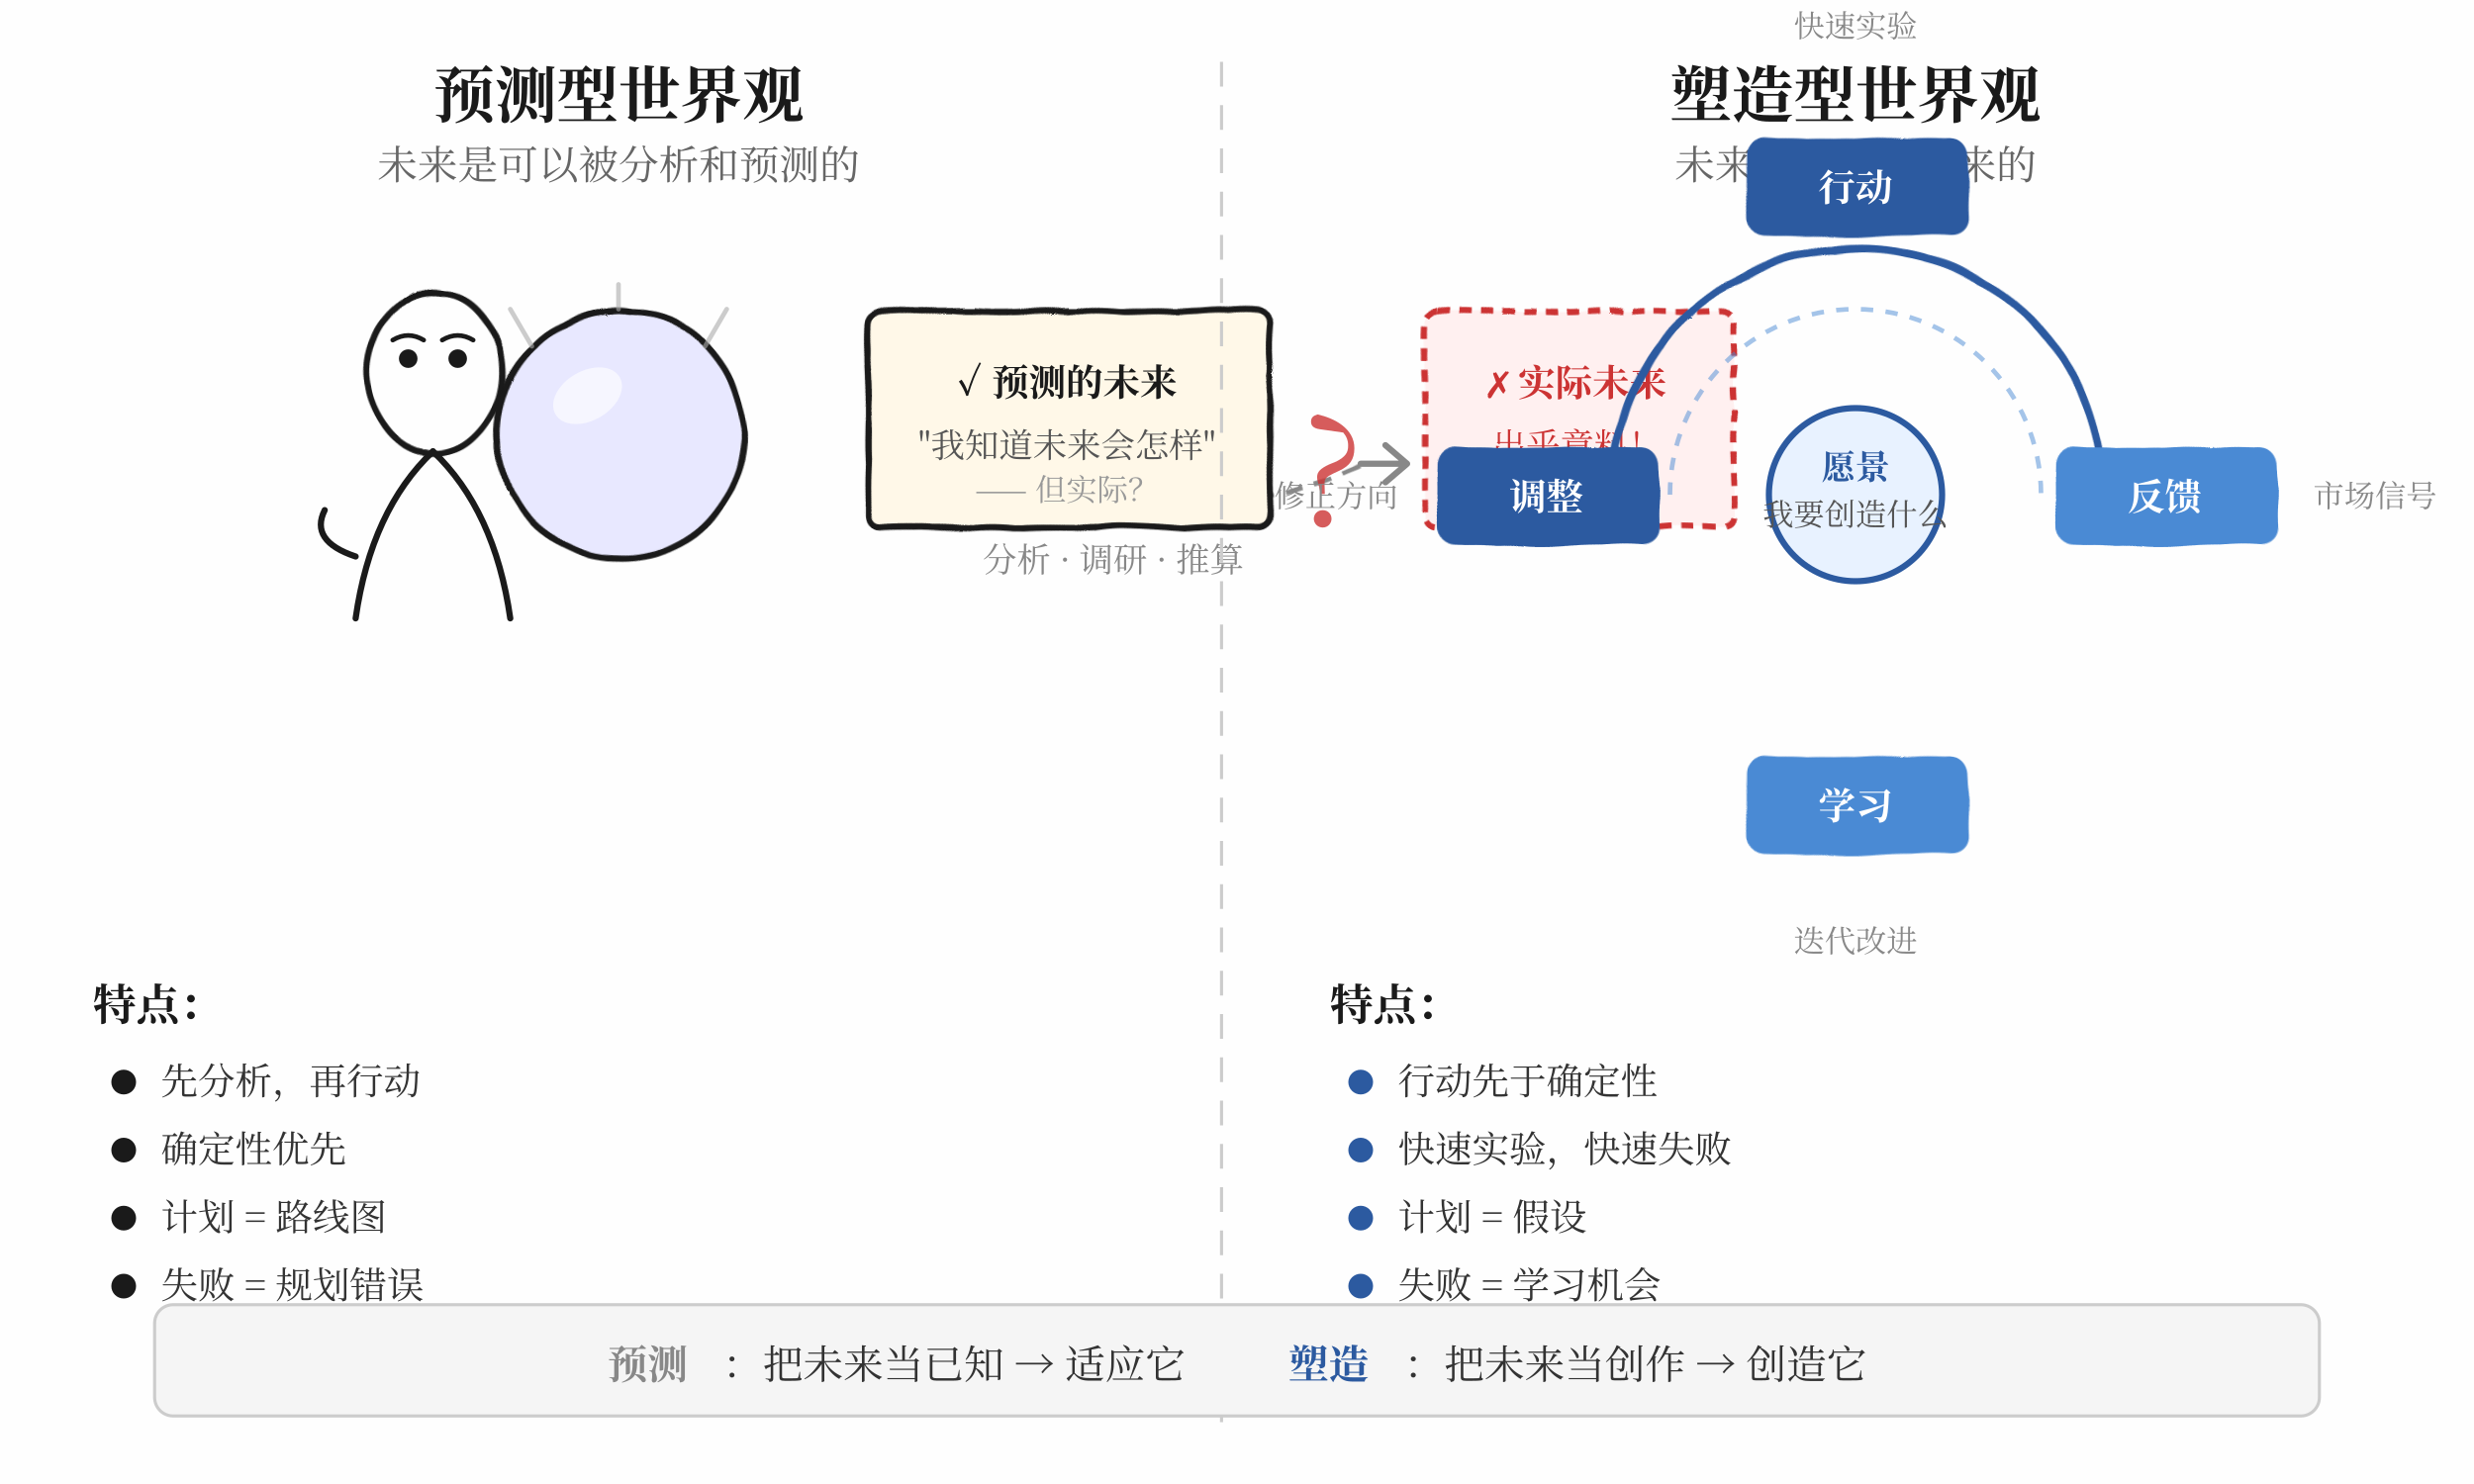
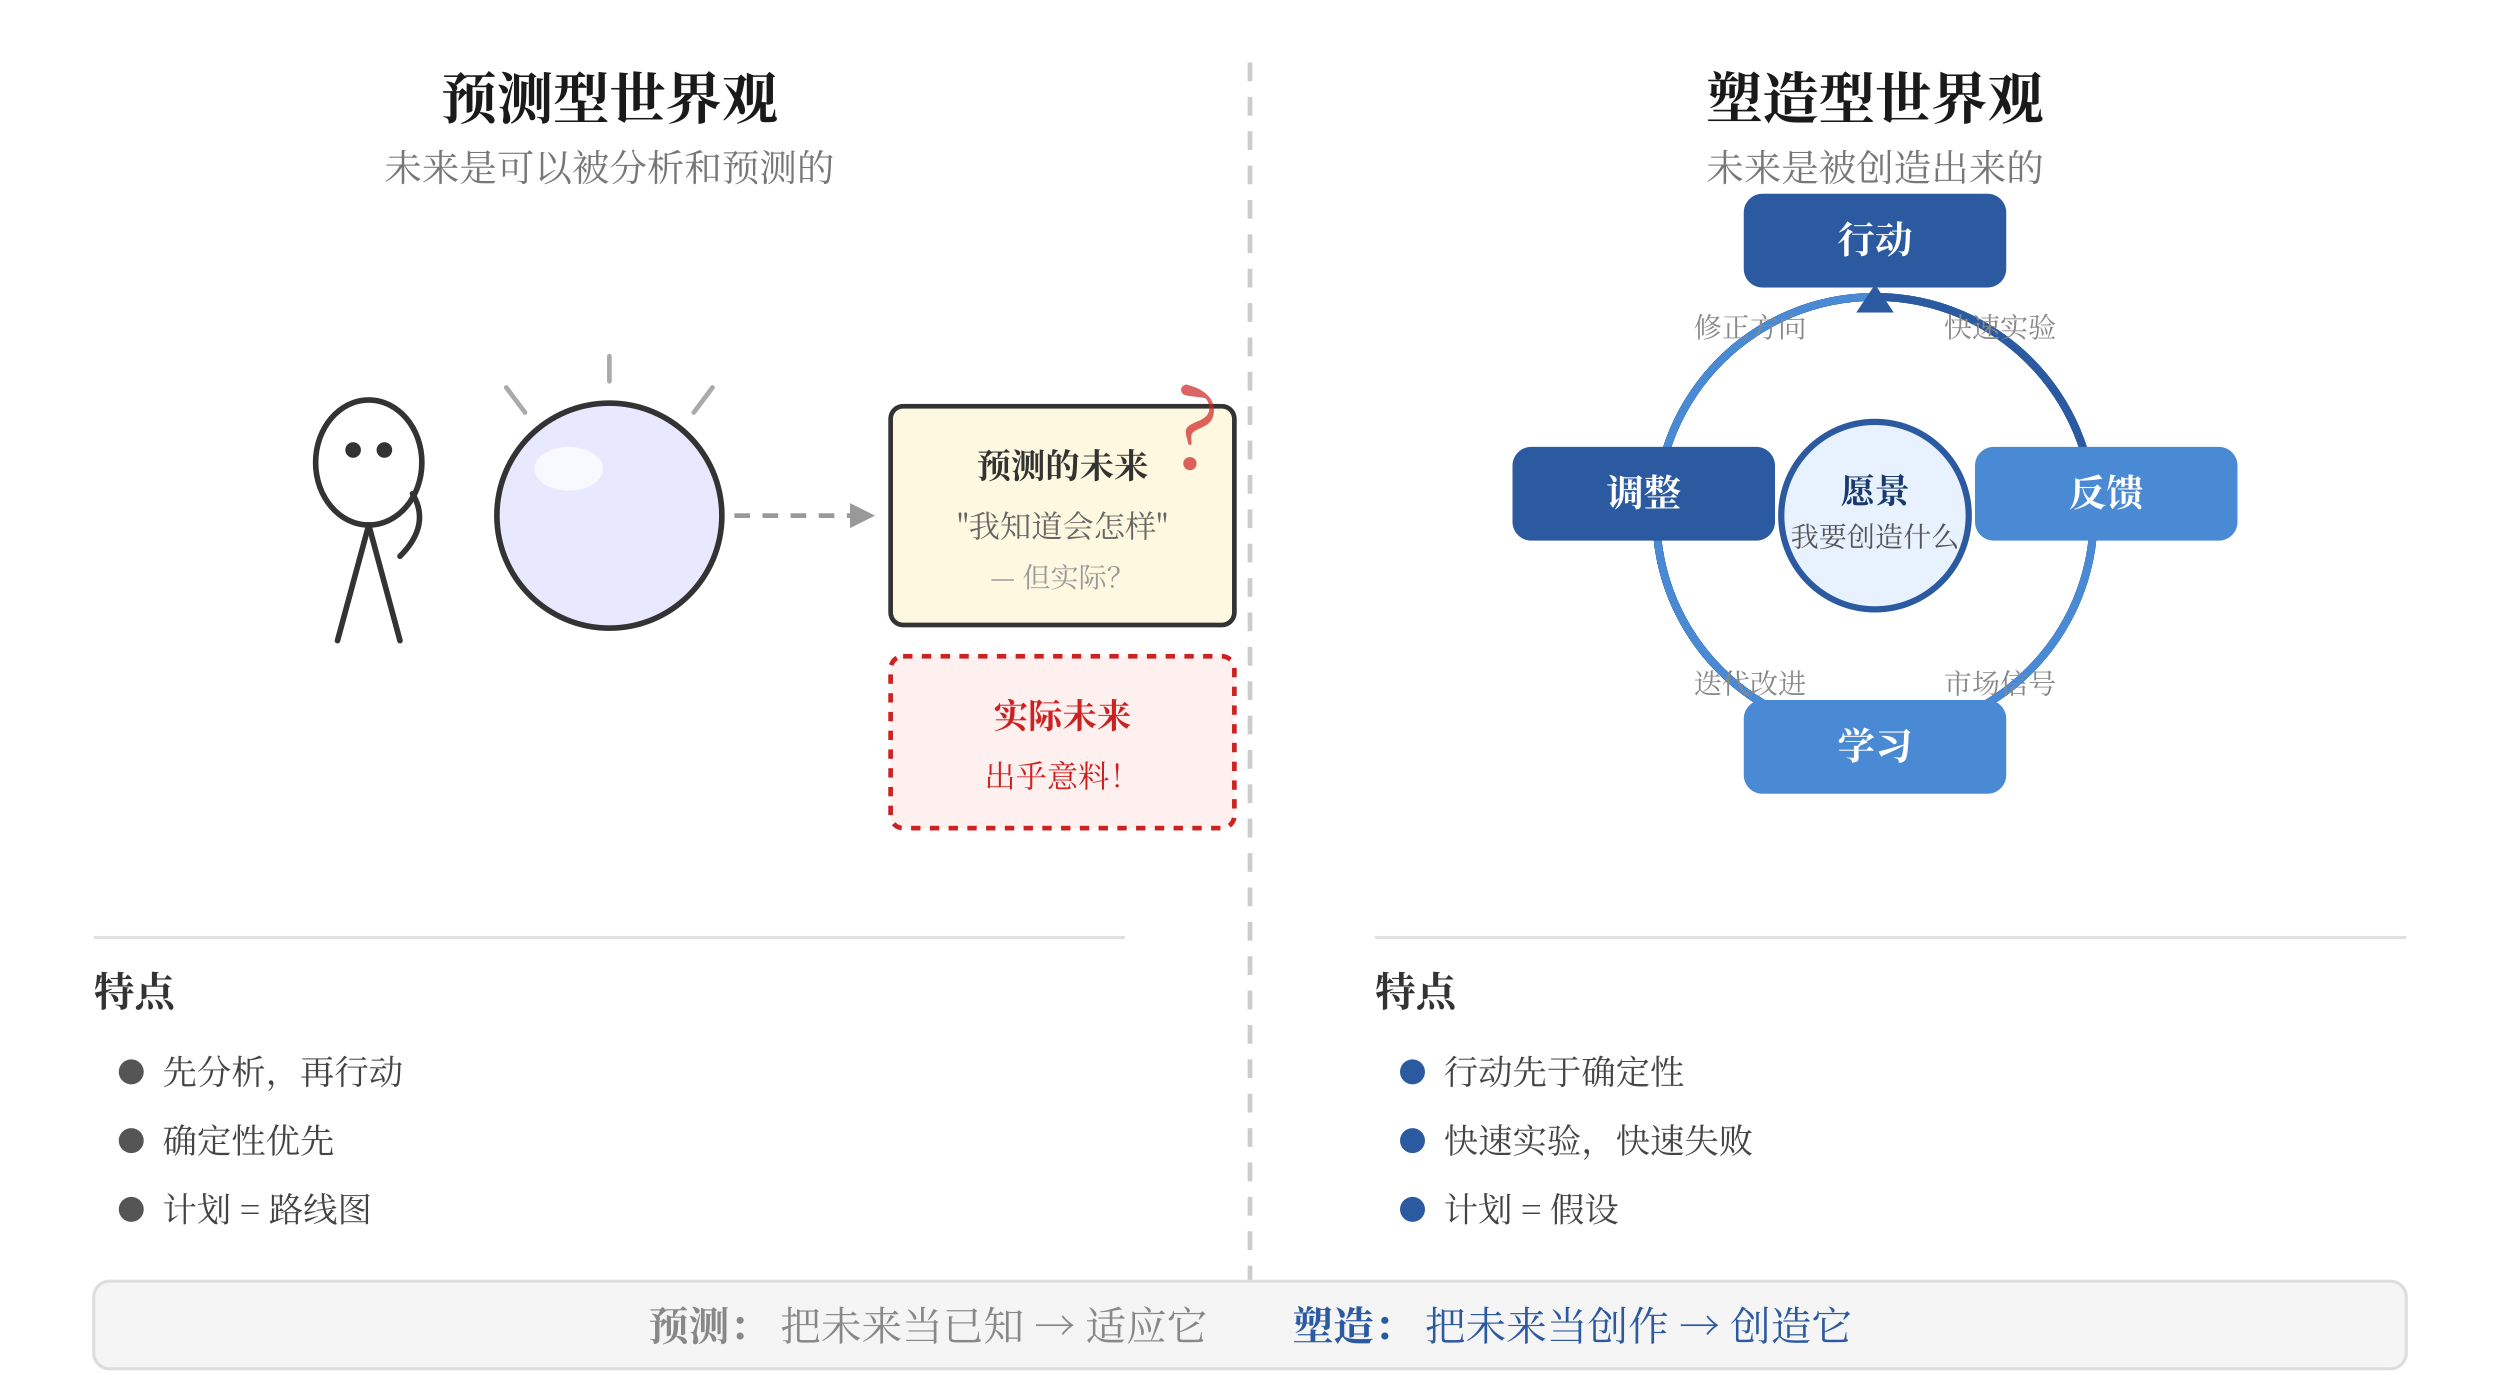
- <svg xmlns="http://www.w3.org/2000/svg" viewBox="0 0 800 480" style="font-family: 'Noto Serif CJK SC', 'Source Han Serif CN', serif; background: #fefefe;">
-   <defs>
-     <filter id="sketch" x="-5%" y="-5%" width="110%" height="110%">
-       <feTurbulence type="fractalNoise" baseFrequency="0.04" numOctaves="3" result="noise" />
-       <feDisplacementMap in="SourceGraphic" in2="noise" scale="1.5" xChannelSelector="R" yChannelSelector="G" />
-     </filter>
-     <filter id="roughLine">
-       <feTurbulence type="turbulence" baseFrequency="0.03" numOctaves="2" result="noise" />
-       <feDisplacementMap in="SourceGraphic" in2="noise" scale="2" xChannelSelector="R" yChannelSelector="G" />
-     </filter>
-   </defs>
-   <rect width="800" height="480" fill="#fefefe" />
-   <text x="200" y="38" text-anchor="middle" font-size="20" font-weight="bold" fill="#1a1a1a">预测型世界观</text>
-   <text x="200" y="58" text-anchor="middle" font-size="13" fill="#666">未来是可以被分析和预测的</text>
-   <g transform="translate(80, 90)">
-     <ellipse cx="60" cy="30" rx="22" ry="26" fill="none" stroke="#1a1a1a" stroke-width="2" filter="url(#roughLine)" />
-     <circle cx="52" cy="26" r="3" fill="#1a1a1a" />
-     <circle cx="68" cy="26" r="3" fill="#1a1a1a" />
-     <path d="M47 20 Q52 17 57 20" fill="none" stroke="#1a1a1a" stroke-width="1.5" stroke-linecap="round" />
-     <path d="M63 20 Q68 17 73 20" fill="none" stroke="#1a1a1a" stroke-width="1.5" stroke-linecap="round" />
-     <path d="M60 56 Q40 75 35 110" fill="none" stroke="#1a1a1a" stroke-width="2" stroke-linecap="round" />
-     <path d="M60 56 Q80 75 85 110" fill="none" stroke="#1a1a1a" stroke-width="2" stroke-linecap="round" />
-     <path d="M35 90 Q20 85 25 75" fill="none" stroke="#1a1a1a" stroke-width="2" stroke-linecap="round" />
-   </g>
-   <g transform="translate(200, 140)">
-     <circle cx="0" cy="0" r="40" fill="#e8e8ff" stroke="#1a1a1a" stroke-width="2" filter="url(#roughLine)" />
-     <ellipse cx="-10" cy="-12" rx="12" ry="8" fill="rgba(255,255,255,0.6)" transform="rotate(-30 -10 -12)" />
-     <path d="M-28 -28 L-35 -40 M28 -28 L35 -40 M0 -40 L0 -48" stroke="#aaa" stroke-width="1.5" stroke-linecap="round" opacity="0.6" />
-   </g>
-   <g transform="translate(280, 120)">
-     <path d="M0 30 Q40 10 80 30 Q120 50 160 30" fill="none" stroke="#888" stroke-width="1.5" stroke-dasharray="6,4" filter="url(#roughLine)" />
-     <path d="M160 30 L175 30 M168 24 L175 30 L168 36" fill="none" stroke="#888" stroke-width="2" stroke-linecap="round" stroke-linejoin="round" />
-     <text x="80" y="65" text-anchor="middle" font-size="11" fill="#888">分析 · 调研 · 推算</text>
-   </g>
-   <g transform="translate(280, 100)">
-     <rect x="0" y="0" width="130" height="70" rx="4" fill="#fff8e8" stroke="#1a1a1a" stroke-width="2" filter="url(#roughLine)" />
-     <text x="65" y="28" text-anchor="middle" font-size="12" fill="#1a1a1a" font-weight="bold">✓ 预测的未来</text>
-     <text x="65" y="48" text-anchor="middle" font-size="11" fill="#555">"我知道未来会怎样"</text>
-     <text x="65" y="62" text-anchor="middle" font-size="10" fill="#999">—— 但实际？</text>
-   </g>
-   <g transform="translate(420, 170)">
-     <text font-size="48" fill="#cc3333" opacity="0.8">?</text>
-   </g>
-   <g transform="translate(460, 100)">
-     <rect x="0" y="0" width="100" height="70" rx="4" fill="#fff0f0" stroke="#cc3333" stroke-width="2" stroke-dasharray="4,3" filter="url(#roughLine)" />
-     <text x="50" y="28" text-anchor="middle" font-size="12" fill="#cc3333" font-weight="bold">✗ 实际未来</text>
-     <text x="50" y="48" text-anchor="middle" font-size="11" fill="#cc3333">出乎意料！</text>
-     <text x="50" y="62" text-anchor="middle" font-size="10" fill="#999">"没预测到"</text>
-   </g>
-   <g transform="translate(30, 330)">
-     <text x="0" y="0" font-size="14" font-weight="bold" fill="#1a1a1a">特点：</text>
-     <circle cx="10" cy="20" r="4" fill="#1a1a1a" />
-     <text x="22" y="24" font-size="12" fill="#333">先分析，再行动</text>
-     <circle cx="10" cy="42" r="4" fill="#1a1a1a" />
-     <text x="22" y="46" font-size="12" fill="#333">确定性优先</text>
-     <circle cx="10" cy="64" r="4" fill="#1a1a1a" />
-     <text x="22" y="68" font-size="12" fill="#333">计划 = 路线图</text>
-     <circle cx="10" cy="86" r="4" fill="#1a1a1a" />
-     <text x="22" y="90" font-size="12" fill="#333">失败 = 规划错误</text>
-   </g>
-   <line x1="395" y1="20" x2="395" y2="460" stroke="#ccc" stroke-width="1" stroke-dasharray="8,6" />
-   <text x="600" y="38" text-anchor="middle" font-size="20" font-weight="bold" fill="#1a1a1a">塑造型世界观</text>
-   <text x="600" y="58" text-anchor="middle" font-size="13" fill="#666">未来是被创造出来的</text>
-   <g transform="translate(600, 160)">
-     <path d="M-80 0 A80 80 0 1 1 80 0" fill="none" stroke="#2c5aa0" stroke-width="2.5" stroke-linecap="round" filter="url(#roughLine)" />
-     <path d="M80 0 L88 -8 M80 0 L88 8" fill="none" stroke="#2c5aa0" stroke-width="2.5" stroke-linecap="round" stroke-linejoin="round" />
-     <path d="M-60 0 A60 60 0 1 1 60 0" fill="none" stroke="#4a8ad4" stroke-width="1.5" stroke-dasharray="4,4" opacity="0.5" />
-     <circle cx="0" cy="0" r="28" fill="#e8f2ff" stroke="#2c5aa0" stroke-width="2" />
-     <text x="0" y="-5" text-anchor="middle" font-size="11" fill="#2c5aa0" font-weight="bold">愿景</text>
-     <text x="0" y="10" text-anchor="middle" font-size="10" fill="#555">我要创造什么</text>
-     <g transform="translate(0, -100)">
-       <rect x="-36" y="-16" width="72" height="32" rx="6" fill="#2c5aa0" filter="url(#roughLine)" />
-       <text x="0" y="5" text-anchor="middle" font-size="12" fill="white" font-weight="bold">行动</text>
-     </g>
-     <g transform="translate(100, 0)">
-       <rect x="-36" y="-16" width="72" height="32" rx="6" fill="#4a8ad4" filter="url(#roughLine)" />
-       <text x="0" y="5" text-anchor="middle" font-size="12" fill="white" font-weight="bold">反馈</text>
-     </g>
-     <g transform="translate(0, 100)">
-       <rect x="-36" y="-16" width="72" height="32" rx="6" fill="#4a8ad4" filter="url(#roughLine)" />
-       <text x="0" y="5" text-anchor="middle" font-size="12" fill="white" font-weight="bold">学习</text>
-     </g>
-     <g transform="translate(-100, 0)">
-       <rect x="-36" y="-16" width="72" height="32" rx="6" fill="#2c5aa0" filter="url(#roughLine)" />
-       <text x="0" y="5" text-anchor="middle" font-size="12" fill="white" font-weight="bold">调整</text>
-     </g>
-     <text x="0" y="-148" text-anchor="middle" font-size="10" fill="#888">快速实验</text>
-     <text x="168" y="4" text-anchor="middle" font-size="10" fill="#888">市场信号</text>
-     <text x="0" y="148" text-anchor="middle" font-size="10" fill="#888">迭代改进</text>
-     <text x="-168" y="4" text-anchor="middle" font-size="10" fill="#888">修正方向</text>
-   </g>
-   <g transform="translate(430, 330)">
-     <text x="0" y="0" font-size="14" font-weight="bold" fill="#1a1a1a">特点：</text>
-     <circle cx="10" cy="20" r="4" fill="#2c5aa0" />
-     <text x="22" y="24" font-size="12" fill="#333">行动先于确定性</text>
-     <circle cx="10" cy="42" r="4" fill="#2c5aa0" />
-     <text x="22" y="46" font-size="12" fill="#333">快速实验，快速失败</text>
-     <circle cx="10" cy="64" r="4" fill="#2c5aa0" />
-     <text x="22" y="68" font-size="12" fill="#333">计划 = 假设</text>
-     <circle cx="10" cy="86" r="4" fill="#2c5aa0" />
-     <text x="22" y="90" font-size="12" fill="#333">失败 = 学习机会</text>
-   </g>
-   <g transform="translate(400, 440)">
-     <rect x="-350" y="-18" width="700" height="36" rx="6" fill="#f5f5f5" stroke="#ccc" stroke-width="1" />
-     <text x="0" y="6" text-anchor="middle" font-size="13" fill="#333">
-       <tspan font-weight="bold" fill="#888">预测</tspan>
-       <tspan dx="8">：把未来当已知 → 适应它</tspan>
-       <tspan dx="30" font-weight="bold" fill="#2c5aa0">塑造</tspan>
-       <tspan dx="8">：把未来当创作 → 创造它</tspan>
-     </text>
-   </g>
+ <svg xmlns="http://www.w3.org/2000/svg" viewBox="0 0 800 440" style="font-family: 'Noto Serif CJK SC', serif; background: #fefefe;">
+   <rect width="800" height="440" fill="white" />
+   <text x="195" y="38" text-anchor="middle" font-size="18" font-weight="bold" fill="#1a1a1a">预测型世界观</text>
+   <text x="195" y="58" text-anchor="middle" font-size="12" fill="#777">未来是可以被分析和预测的</text>
+   <circle cx="195" cy="165" r="36" fill="#e8e8ff" stroke="#333" stroke-width="1.8" />
+   <ellipse cx="182" cy="150" rx="11" ry="7" fill="white" opacity="0.7" />
+   <line x1="168" y1="132" x2="162" y2="124" stroke="#aaa" stroke-width="1.5" stroke-linecap="round" />
+   <line x1="222" y1="132" x2="228" y2="124" stroke="#aaa" stroke-width="1.5" stroke-linecap="round" />
+   <line x1="195" y1="122" x2="195" y2="114" stroke="#aaa" stroke-width="1.5" stroke-linecap="round" />
+   <ellipse cx="118" cy="148" rx="17" ry="20" fill="none" stroke="#333" stroke-width="1.8" />
+   <circle cx="113" cy="144" r="2.5" fill="#333" />
+   <circle cx="123" cy="144" r="2.5" fill="#333" />
+   <line x1="118" y1="168" x2="108" y2="205" stroke="#333" stroke-width="1.8" stroke-linecap="round" />
+   <line x1="118" y1="168" x2="128" y2="205" stroke="#333" stroke-width="1.8" stroke-linecap="round" />
+   <path d="M128 178 Q138 168 132 158" fill="none" stroke="#333" stroke-width="1.8" stroke-linecap="round" />
+   <line x1="235" y1="165" x2="272" y2="165" stroke="#999" stroke-width="1.5" stroke-dasharray="5,4" />
+   <polygon points="280,165 272,161 272,169" fill="#999" />
+   <rect x="285" y="130" width="110" height="70" rx="4" fill="#fff8e0" stroke="#333" stroke-width="1.5" />
+   <text x="340" y="153" text-anchor="middle" font-size="11" font-weight="bold" fill="#333">预测的未来</text>
+   <text x="340" y="172" text-anchor="middle" font-size="10" fill="#666">"我知道会怎样"</text>
+   <text x="340" y="188" text-anchor="middle" font-size="9" fill="#999">— 但实际？</text>
+   <text x="375" y="150" font-size="36" fill="#cc2222" opacity="0.7">?</text>
+   <rect x="285" y="210" width="110" height="55" rx="4" fill="#fff0f0" stroke="#cc2222" stroke-width="1.5" stroke-dasharray="3,3" />
+   <text x="340" y="233" text-anchor="middle" font-size="11" font-weight="bold" fill="#cc2222">实际未来</text>
+   <text x="340" y="252" text-anchor="middle" font-size="10" fill="#cc2222">出乎意料！</text>
+   <line x1="30" y1="300" x2="360" y2="300" stroke="#e0e0e0" stroke-width="1" />
+   <text x="30" y="322" font-size="13" font-weight="bold" fill="#333">特点</text>
+   <circle cx="42" cy="343" r="4" fill="#555" />
+   <text x="52" y="347" font-size="11" fill="#444">先分析，再行动</text>
+   <circle cx="42" cy="365" r="4" fill="#555" />
+   <text x="52" y="369" font-size="11" fill="#444">确定性优先</text>
+   <circle cx="42" cy="387" r="4" fill="#555" />
+   <text x="52" y="391" font-size="11" fill="#444">计划 = 路线图</text>
+   <line x1="400" y1="20" x2="400" y2="420" stroke="#ccc" stroke-width="1.5" stroke-dasharray="6,5" />
+   <text x="600" y="38" text-anchor="middle" font-size="18" font-weight="bold" fill="#1a1a1a">塑造型世界观</text>
+   <text x="600" y="58" text-anchor="middle" font-size="12" fill="#777">未来是被创造出来的</text>
+   <path d="M600 95 A70 70 0 1 1 530 165" fill="none" stroke="#2c5aa0" stroke-width="2.5" stroke-linecap="round" />
+   <path d="M530 165 L523 157 M530 165 L538 157" fill="none" stroke="#2c5aa0" stroke-width="2.5" stroke-linecap="round" stroke-linejoin="round" />
+   <path d="M530 165 A70 70 0 1 1 600 235" fill="none" stroke="#4a8ad4" stroke-width="2.5" stroke-linecap="round" />
+   <path d="M600 235 A70 70 0 1 1 670 165" fill="none" stroke="#2c5aa0" stroke-width="2.5" stroke-linecap="round" />
+   <path d="M670 165 A70 70 0 1 1 600 95" fill="none" stroke="#4a8ad4" stroke-width="2.5" stroke-linecap="round" />
+   <polygon points="600,91 594,100 606,100" fill="#2c5aa0" />
+   <circle cx="600" cy="165" r="30" fill="#e8f2ff" stroke="#2c5aa0" stroke-width="2" />
+   <text x="600" y="161" text-anchor="middle" font-size="11" font-weight="bold" fill="#1a3a6e">愿景</text>
+   <text x="600" y="175" text-anchor="middle" font-size="9" fill="#555">我要创造什么</text>
+   <rect x="558" y="62" width="84" height="30" rx="6" fill="#2c5aa0" />
+   <text x="600" y="81" text-anchor="middle" font-size="12" font-weight="bold" fill="white">行动</text>
+   <rect x="632" y="143" width="84" height="30" rx="6" fill="#4a8ad4" />
+   <text x="674" y="162" text-anchor="middle" font-size="12" font-weight="bold" fill="white">反馈</text>
+   <rect x="558" y="224" width="84" height="30" rx="6" fill="#4a8ad4" />
+   <text x="600" y="243" text-anchor="middle" font-size="12" font-weight="bold" fill="white">学习</text>
+   <rect x="484" y="143" width="84" height="30" rx="6" fill="#2c5aa0" />
+   <text x="526" y="162" text-anchor="middle" font-size="12" font-weight="bold" fill="white">调整</text>
+   <text x="640" y="108" text-anchor="middle" font-size="9" fill="#888">快速实验</text>
+   <text x="640" y="222" text-anchor="middle" font-size="9" fill="#888">市场信号</text>
+   <text x="560" y="222" text-anchor="middle" font-size="9" fill="#888">迭代改进</text>
+   <text x="560" y="108" text-anchor="middle" font-size="9" fill="#888">修正方向</text>
+   <line x1="440" y1="300" x2="770" y2="300" stroke="#e0e0e0" stroke-width="1" />
+   <text x="440" y="322" font-size="13" font-weight="bold" fill="#333">特点</text>
+   <circle cx="452" cy="343" r="4" fill="#2c5aa0" />
+   <text x="462" y="347" font-size="11" fill="#444">行动先于确定性</text>
+   <circle cx="452" cy="365" r="4" fill="#2c5aa0" />
+   <text x="462" y="369" font-size="11" fill="#444">快速实验，快速失败</text>
+   <circle cx="452" cy="387" r="4" fill="#2c5aa0" />
+   <text x="462" y="391" font-size="11" fill="#444">计划 = 假设</text>
+   <rect x="30" y="410" width="740" height="28" rx="5" fill="#f5f5f5" stroke="#ddd" stroke-width="1" />
+   <text x="400" y="429" text-anchor="middle" font-size="13">
+     <tspan fill="#888" font-weight="bold">预测：</tspan>
+     <tspan fill="#888">把未来当已知 → 适应它</tspan>
+     <tspan dx="24" fill="#2c5aa0" font-weight="bold">塑造：</tspan>
+     <tspan fill="#2c5aa0">把未来当创作 → 创造它</tspan>
+   </text>
</svg>
